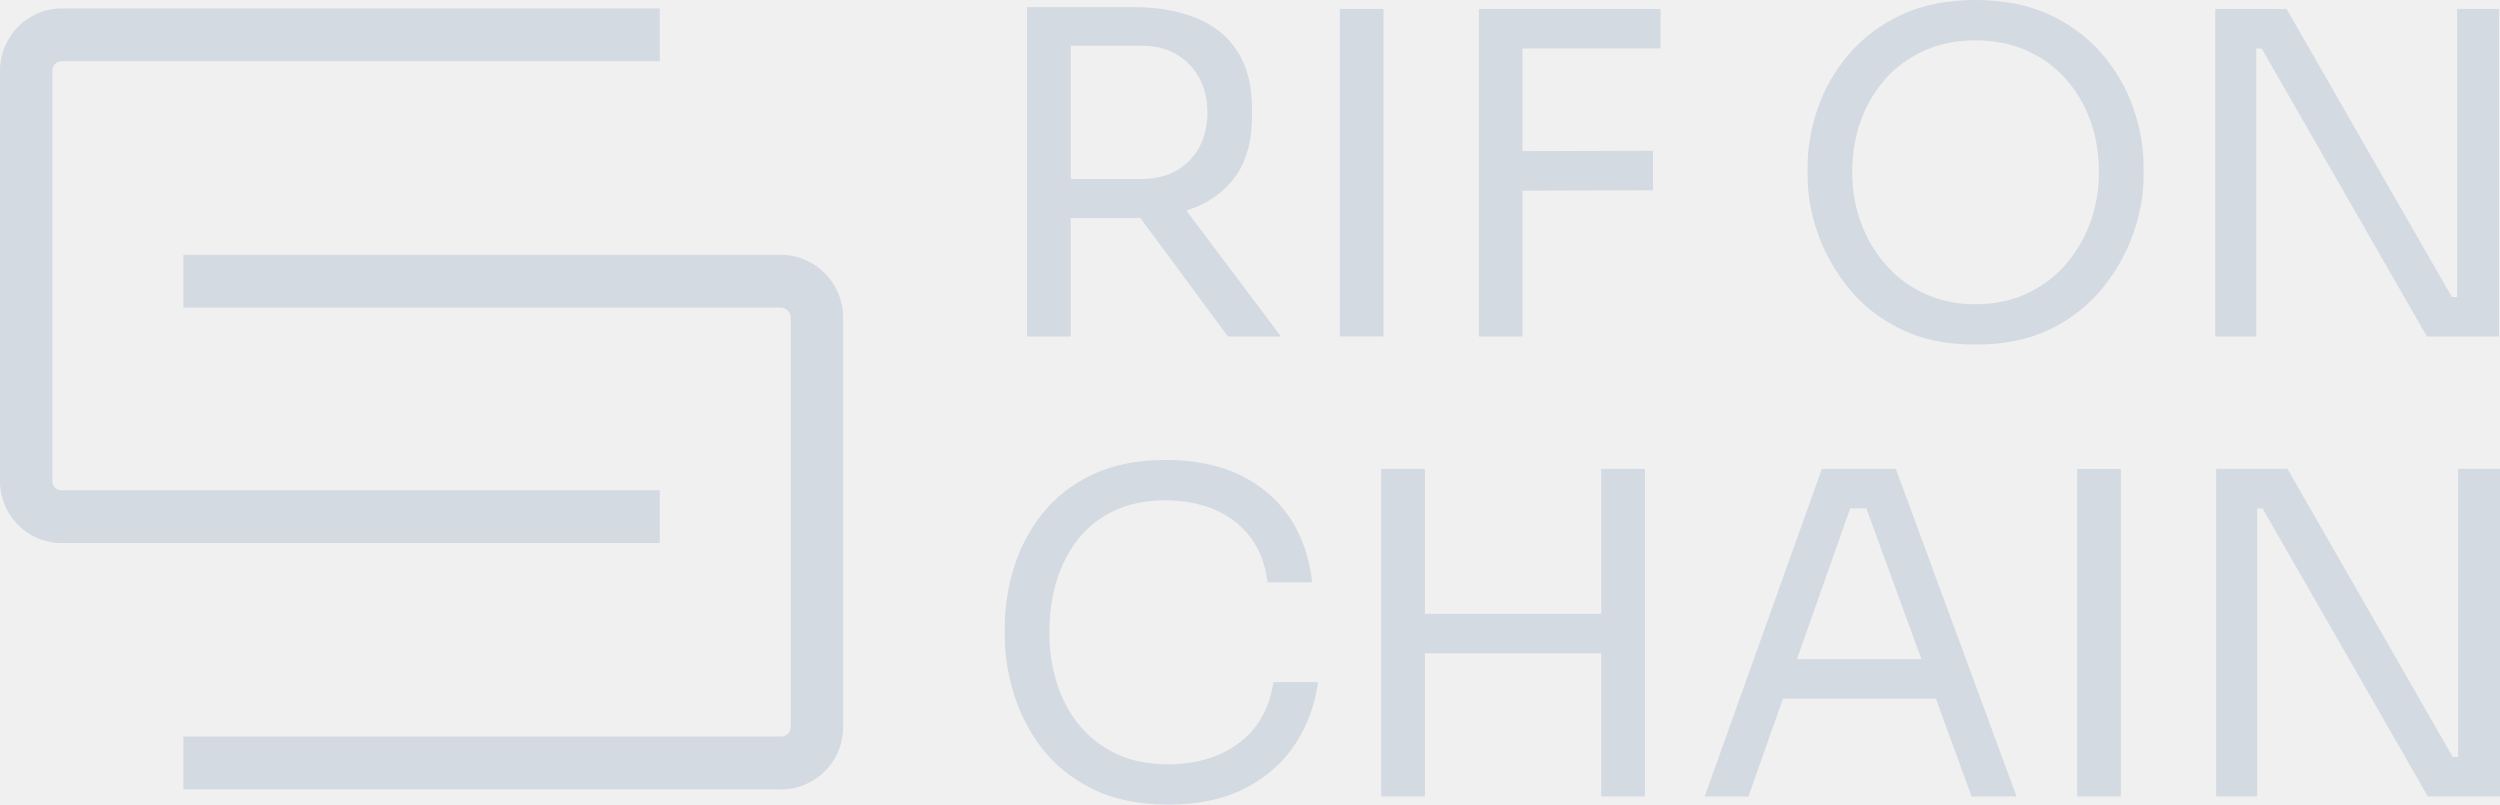
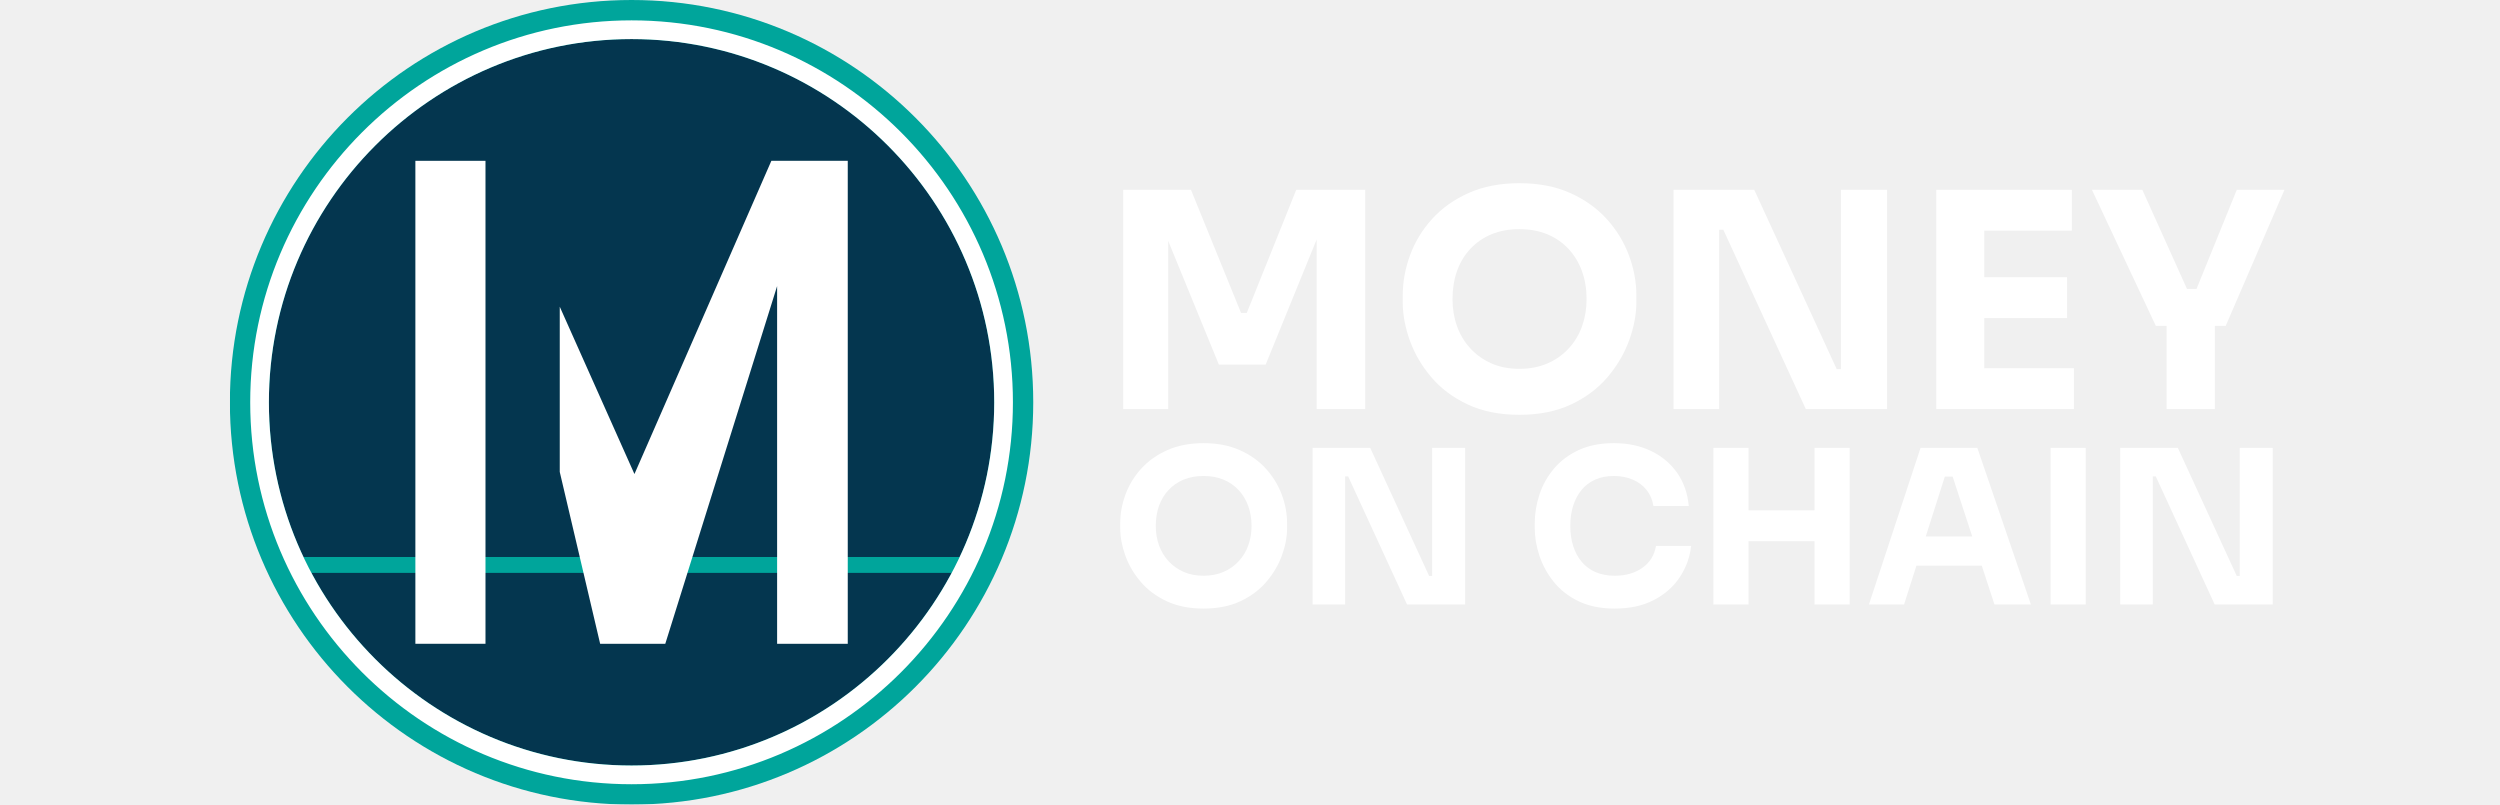
- <svg xmlns="http://www.w3.org/2000/svg" width="174" height="56" viewBox="0 0 174 56">
+ <svg xmlns="http://www.w3.org/2000/svg" xmlns:xlink="http://www.w3.org/1999/xlink" width="174" height="56" viewBox="0 0 174 56">
+   <defs>
+     <polygon id="a" points="0 56 143 56 143 0 0 0" />
+   </defs>
  <g fill="none" fill-rule="evenodd">
    <rect width="174" height="56" />
-     <g fill="#D4DAE2" fill-rule="nonzero">
-       <path d="M71.481,23.421 L71.481,0.498 L74.52,0.498 L74.52,23.421 L71.481,23.421 Z M73.371,15.175 L73.371,12.458 L79.45,12.458 C80.398,12.458 81.217,12.26 81.898,11.866 C82.578,11.469 83.107,10.926 83.479,10.225 C83.851,9.528 84.037,8.73 84.037,7.835 C84.037,6.939 83.851,6.145 83.479,5.444 C83.107,4.747 82.578,4.196 81.898,3.788 C81.213,3.383 80.398,3.181 79.45,3.181 L73.371,3.181 L73.371,0.495 L78.892,0.495 C80.547,0.495 81.994,0.746 83.233,1.244 C84.476,1.742 85.436,2.514 86.116,3.556 C86.797,4.597 87.14,5.939 87.14,7.584 L87.14,8.082 C87.14,9.727 86.794,11.072 86.102,12.11 C85.41,13.151 84.446,13.919 83.218,14.422 C81.987,14.92 80.547,15.171 78.892,15.171 L73.371,15.171 L73.371,15.175 Z M85.465,23.421 L77.962,13.271 L81.529,13.271 L89.16,23.421 L85.469,23.421 L85.465,23.421 Z" />
-       <polygon points="93.252 23.421 93.252 .622 96.291 .622 96.291 23.421 93.252 23.421" />
-       <path d="M102.925 23.421 102.925.622 105.964.622 105.964 23.421 102.925 23.421ZM105.343 3.372 105.343.622 115.577.622 115.577 3.372 105.343 3.372ZM105.343 13.271 105.343 10.521 115.049 10.491 115.049 13.241 105.343 13.271ZM137.501 23.983C135.473 23.983 133.728 23.62 132.259 22.889 130.789 22.162 129.58 21.203 128.632 20.016 127.679 18.828 126.972 17.558 126.507 16.205 126.042 14.852 125.808 13.549 125.808 12.301L125.808 11.615C125.808 10.263 126.046 8.899 126.522 7.524 126.998 6.149 127.72 4.893 128.691 3.762 129.662 2.627 130.879 1.716 132.337 1.03 133.795.345 135.514 0 137.501 0 139.487 0 141.206.345 142.664 1.03 144.123 1.716 145.335 2.627 146.31 3.762 147.281 4.897 148.007 6.152 148.479 7.524 148.955 8.899 149.193 10.263 149.193 11.615L149.193 12.301C149.193 13.549 148.959 14.852 148.494 16.205 148.029 17.558 147.322 18.828 146.37 20.016 145.417 21.203 144.208 22.159 142.742 22.889 141.277 23.616 139.528 23.983 137.501 23.983L137.501 23.983ZM137.501 21.173C138.825 21.173 140.015 20.922 141.083 20.424 142.151 19.926 143.051 19.244 143.795 18.378 144.539 17.513 145.109 16.535 145.499 15.441 145.893 14.347 146.087 13.196 146.087 11.99 146.087 10.72 145.89 9.532 145.499 8.43 145.105 7.329 144.539 6.355 143.795 5.512 143.051 4.669 142.147 4.009 141.083 3.53 140.019 3.05 138.825 2.81 137.501 2.81 136.176 2.81 134.982 3.05 133.918 3.53 132.854 4.009 131.95 4.669 131.206 5.512 130.462 6.355 129.893 7.329 129.502 8.43 129.108 9.536 128.914 10.72 128.914 11.99 128.914 13.26 129.111 14.347 129.502 15.441 129.893 16.535 130.462 17.513 131.206 18.378 131.95 19.244 132.854 19.926 133.918 20.424 134.982 20.922 136.176 21.173 137.501 21.173Z" />
-       <polygon points="154.182 23.421 154.182 .622 159.145 .622 170.648 20.671 171.641 20.671 171.02 21.233 171.02 .622 173.937 .622 173.937 23.421 168.914 23.421 157.411 3.372 156.418 3.372 157.039 2.81 157.039 23.421 154.186 23.421" />
-       <path d="M81.314 55.996C79.245 55.996 77.482 55.633 76.027 54.902 74.569 54.175 73.397 53.227 72.508 52.058 71.619 50.893 70.968 49.627 70.555 48.263 70.142 46.899 69.933 45.584 69.933 44.314L69.933 43.628C69.933 42.253 70.145 40.878 70.569 39.506 70.994 38.131 71.648 36.884 72.538 35.76 73.427 34.636 74.584 33.729 76.009 33.043 77.437 32.358 79.141 32.013 81.124 32.013 83.107 32.013 84.885 32.369 86.332 33.073 87.779 33.781 88.925 34.771 89.773 36.041 90.622 37.311 91.139 38.81 91.325 40.537L88.226 40.537C88.058 39.248 87.645 38.18 86.983 37.337 86.321 36.494 85.491 35.865 84.487 35.449 83.482 35.033 82.363 34.823 81.124 34.823 79.781 34.823 78.602 35.059 77.59 35.527 76.578 35.996 75.733 36.651 75.064 37.494 74.39 38.337 73.884 39.312 73.546 40.413 73.203 41.519 73.036 42.714 73.036 44.006 73.036 45.299 73.207 46.401 73.546 47.506 73.888 48.611 74.401 49.589 75.097 50.443 75.789 51.298 76.652 51.968 77.686 52.459 78.721 52.95 79.93 53.194 81.314 53.194 83.256 53.194 84.889 52.707 86.213 51.725 87.538 50.747 88.341 49.331 88.631 47.476L91.734 47.476C91.526 49.038 91.005 50.466 90.168 51.755 89.331 53.048 88.174 54.078 86.697 54.846 85.22 55.614 83.423 56 81.317 56L81.314 55.996ZM96.135 55.434 96.135 32.635 99.175 32.635 99.175 55.434 96.135 55.434ZM98.553 45.471 98.553 42.721 112.073 42.721 112.073 45.471 98.553 45.471 98.553 45.471ZM111.451 55.434 111.451 32.635 114.491 32.635 114.491 55.434 111.451 55.434ZM118.646 55.434 126.801 32.635 131.95 32.635 140.354 55.434 137.222 55.434 129.625 34.636 131.113 35.385 127.456 35.385 129.037 34.636 121.69 55.434 118.65 55.434 118.646 55.434ZM123.516 48.626 124.539 45.876 134.309 45.876 135.332 48.626 123.516 48.626Z" />
-       <polygon points="144.573 55.434 144.573 32.635 147.612 32.635 147.612 55.434" />
-       <polygon points="154.245 55.434 154.245 32.635 159.208 32.635 170.711 52.684 171.705 52.684 171.083 53.246 171.083 32.635 174 32.635 174 55.434 168.978 55.434 157.475 35.385 156.481 35.385 157.103 34.823 157.103 55.434 154.249 55.434" />
-       <path d="M45.919,37.794 L4.275,37.794 C1.916,37.794 0,35.861 0,33.489 L0,4.916 C0,2.529 1.927,0.588 4.297,0.588 L45.919,0.588 L45.919,4.26 L4.297,4.26 C3.936,4.26 3.646,4.556 3.646,4.916 L3.646,33.489 C3.646,33.838 3.929,34.122 4.275,34.122 L45.915,34.122 L45.915,37.794 L45.919,37.794 Z" />
-       <path d="M54.368,54.936 L12.764,54.936 L12.764,51.264 L54.368,51.264 C54.736,51.264 55.034,50.964 55.034,50.593 L55.034,22.11 C55.034,21.72 54.717,21.406 54.334,21.406 L12.764,21.406 L12.764,17.734 L54.334,17.734 C56.734,17.734 58.683,19.697 58.683,22.114 L58.683,50.597 C58.683,52.991 56.749,54.943 54.368,54.943 L54.368,54.936 Z" />
+     <g transform="translate(16)">
+       <polygon fill="#FFF" points="65.306 16.764 68.834 25.378 72.09 25.378 75.639 16.668 75.639 28.472 79.02 28.472 79.02 13.21 74.219 13.21 70.775 21.782 70.378 21.782 66.892 13.21 62.175 13.21 62.175 28.472 65.306 28.472" />
+       <path fill="#FFF" d="M91.701,25.295 C91.124,25.546 90.473,25.671 89.75,25.671 C89.026,25.671 88.379,25.546 87.809,25.295 C87.238,25.044 86.747,24.696 86.337,24.249 C85.926,23.803 85.617,23.287 85.408,22.702 C85.199,22.116 85.095,21.489 85.095,20.821 C85.095,20.11 85.199,19.458 85.408,18.866 C85.617,18.274 85.926,17.758 86.337,17.319 C86.747,16.879 87.238,16.542 87.809,16.305 C88.379,16.068 89.026,15.949 89.75,15.949 C90.473,15.949 91.12,16.068 91.691,16.305 C92.262,16.542 92.752,16.879 93.163,17.319 C93.573,17.758 93.886,18.274 94.102,18.866 C94.318,19.458 94.426,20.11 94.426,20.821 C94.426,21.489 94.321,22.116 94.113,22.702 C93.904,23.287 93.594,23.803 93.184,24.249 C92.773,24.696 92.279,25.044 91.701,25.295 M95.887,26.246 C96.555,25.459 97.056,24.604 97.39,23.685 C97.724,22.765 97.891,21.88 97.891,21.03 L97.891,20.57 C97.891,19.622 97.717,18.685 97.369,17.758 C97.021,16.831 96.506,15.991 95.824,15.238 C95.142,14.486 94.293,13.883 93.278,13.43 C92.262,12.977 91.086,12.75 89.75,12.75 C88.414,12.75 87.238,12.977 86.222,13.43 C85.206,13.883 84.357,14.486 83.676,15.238 C82.993,15.991 82.482,16.831 82.141,17.758 C81.8,18.685 81.63,19.622 81.63,20.57 L81.63,21.03 C81.63,21.88 81.793,22.765 82.12,23.685 C82.447,24.604 82.945,25.459 83.613,26.246 C84.281,27.033 85.126,27.667 86.149,28.148 C87.172,28.629 88.372,28.87 89.75,28.87 C91.127,28.87 92.328,28.629 93.35,28.148 C94.373,27.667 95.219,27.033 95.887,26.246" />
+       <polygon fill="#FFF" points="103.652 15.991 103.944 15.991 109.685 28.473 115.342 28.473 115.342 13.21 112.127 13.21 112.127 25.691 111.835 25.691 106.095 13.21 100.479 13.21 100.479 28.473 103.652 28.473" />
+       <polygon fill="#FFF" points="122.105 28.472 128.346 28.472 128.346 25.629 122.105 25.629 122.105 22.137 127.866 22.137 127.866 19.294 122.105 19.294 122.105 16.054 128.2 16.054 128.2 13.21 122.105 13.21 121.687 13.21 118.765 13.21 118.765 28.472 121.687 28.472" />
+       <polygon fill="#FFF" points="134.796 22.681 134.796 28.473 138.157 28.473 138.157 22.681 138.909 22.681 143 13.21 139.681 13.21 136.877 20.11 136.215 20.11 133.106 13.21 129.599 13.21 134.045 22.681" />
+       <path fill="#FFF" d="M70.883,37.952 C70.734,38.369 70.513,38.738 70.22,39.056 C69.926,39.375 69.573,39.624 69.161,39.803 C68.748,39.982 68.283,40.072 67.767,40.072 C67.25,40.072 66.788,39.982 66.38,39.803 C65.972,39.624 65.622,39.375 65.329,39.056 C65.035,38.738 64.815,38.369 64.665,37.952 C64.516,37.533 64.442,37.086 64.442,36.608 C64.442,36.1 64.516,35.634 64.665,35.211 C64.815,34.788 65.035,34.42 65.329,34.106 C65.622,33.792 65.972,33.551 66.38,33.382 C66.788,33.213 67.25,33.128 67.767,33.128 C68.283,33.128 68.746,33.213 69.153,33.382 C69.561,33.551 69.911,33.792 70.205,34.106 C70.498,34.42 70.721,34.788 70.875,35.211 C71.03,35.634 71.107,36.1 71.107,36.608 C71.107,37.086 71.032,37.533 70.883,37.952 M72.105,32.62 C71.619,32.082 71.012,31.652 70.286,31.329 C69.561,31.005 68.721,30.843 67.767,30.843 C66.813,30.843 65.972,31.005 65.247,31.329 C64.521,31.652 63.915,32.082 63.428,32.62 C62.94,33.158 62.575,33.758 62.332,34.42 C62.088,35.082 61.967,35.751 61.967,36.428 L61.967,36.757 C61.967,37.364 62.083,37.996 62.317,38.653 C62.55,39.31 62.906,39.92 63.383,40.482 C63.86,41.045 64.464,41.498 65.194,41.842 C65.925,42.185 66.783,42.357 67.767,42.357 C68.751,42.357 69.608,42.185 70.339,41.842 C71.069,41.498 71.673,41.045 72.15,40.482 C72.628,39.92 72.985,39.31 73.224,38.653 C73.463,37.996 73.581,37.364 73.581,36.757 L73.581,36.428 C73.581,35.751 73.457,35.082 73.209,34.42 C72.96,33.758 72.593,33.158 72.105,32.62" />
+       <polygon fill="#FFF" points="83.676 40.087 83.467 40.087 79.367 31.172 75.356 31.172 75.356 42.073 77.622 42.073 77.622 33.158 77.831 33.158 81.931 42.073 85.972 42.073 85.972 31.172 83.676 31.172" />
+       <path fill="#FFF" d="M98.31,39.519 C97.788,39.887 97.149,40.072 96.394,40.072 C95.897,40.072 95.455,39.99 95.067,39.826 C94.68,39.662 94.354,39.422 94.091,39.109 C93.827,38.795 93.628,38.427 93.494,38.003 C93.36,37.581 93.293,37.115 93.293,36.608 C93.293,36.09 93.36,35.62 93.494,35.196 C93.628,34.773 93.822,34.407 94.076,34.099 C94.329,33.79 94.645,33.551 95.022,33.382 C95.4,33.213 95.833,33.128 96.32,33.128 C96.807,33.128 97.246,33.213 97.639,33.382 C98.032,33.551 98.352,33.79 98.601,34.099 C98.849,34.407 99.008,34.781 99.078,35.219 L101.538,35.219 C101.459,34.343 101.193,33.579 100.741,32.926 C100.288,32.274 99.685,31.764 98.929,31.396 C98.173,31.028 97.304,30.843 96.32,30.843 C95.375,30.843 94.558,31.005 93.867,31.329 C93.176,31.653 92.604,32.083 92.152,32.62 C91.7,33.158 91.364,33.757 91.146,34.42 C90.927,35.082 90.818,35.751 90.818,36.429 L90.818,36.757 C90.818,37.374 90.925,38.009 91.138,38.661 C91.352,39.313 91.683,39.92 92.13,40.483 C92.577,41.046 93.153,41.498 93.859,41.842 C94.565,42.185 95.41,42.357 96.394,42.357 C97.438,42.357 98.34,42.16 99.1,41.767 C99.861,41.374 100.462,40.847 100.905,40.184 C101.347,39.522 101.613,38.793 101.702,37.996 L99.257,37.996 C99.147,38.644 98.832,39.151 98.31,39.519" />
+       <polygon fill="#FFF" points="110.29 35.518 105.698 35.518 105.698 31.172 103.252 31.172 103.252 42.073 105.698 42.073 105.698 37.668 110.29 37.668 110.29 42.073 112.736 42.073 112.736 31.172 110.29 31.172" />
+       <path fill="#FFF" d="M118.032,37.339 L119.36,33.173 L119.905,33.173 L121.267,37.339 L118.032,37.339 Z M117.671,31.172 L114.077,42.073 L116.523,42.073 L117.384,39.37 L121.931,39.37 L122.815,42.073 L125.35,42.073 L121.622,31.172 L117.671,31.172 Z" />
+       <mask id="b" fill="#fff">
+         <use xlink:href="#a" />
+       </mask>
+       <polygon fill="#FFF" points="126.721 42.073 129.167 42.073 129.167 31.172 126.721 31.172" mask="url(#b)" />
+       <polygon fill="#FFF" points="139.887 40.087 139.678 40.087 135.578 31.172 131.567 31.172 131.567 42.073 133.833 42.073 133.833 33.158 134.042 33.158 138.142 42.073 142.183 42.073 142.183 31.172 139.887 31.172" mask="url(#b)" />
+       <path fill="#00A59B" d="M55.914,28 C55.914,43.464 43.397,56 27.957,56 C12.517,56 0,43.464 0,28 C0,12.536 12.517,0 27.957,0 C43.397,0 55.914,12.536 55.914,28" mask="url(#b)" />
+       <path fill="#04364F" d="M27.957,2.72 C14.039,2.72 2.715,14.06 2.715,28 C2.715,41.94 14.039,53.28 27.957,53.28 C41.875,53.28 53.198,41.94 53.198,28 C53.198,14.06 41.875,2.72 27.957,2.72" mask="url(#b)" />
+       <polygon fill="#00A59B" points="3.845 39.872 53.198 39.872 53.198 38.767 3.845 38.767" mask="url(#b)" />
+       <path fill="#FFF" d="M2.065,28 C2.065,13.678 13.657,2.068 27.957,2.068 L27.957,2.068 C13.657,2.068 2.065,13.678 2.065,28 C2.065,42.322 13.657,53.932 27.957,53.932 L27.957,53.932 C13.657,53.932 2.065,42.322 2.065,28 M27.957,53.28 C14.039,53.28 2.715,41.94 2.715,28 C2.715,14.06 14.039,2.72 27.957,2.72 C41.875,2.72 53.198,14.06 53.198,28 C53.198,41.94 41.875,53.28 27.957,53.28 M27.957,1.417 C13.322,1.417 1.415,13.342 1.415,28 C1.415,42.658 13.322,54.583 27.957,54.583 C42.592,54.583 54.499,42.658 54.499,28 C54.499,13.342 42.592,1.417 27.957,1.417" mask="url(#b)" />
+       <polygon fill="#FFF" points="12.91 44.807 17.79 44.807 17.79 11.193 12.91 11.193" mask="url(#b)" />
+       <polygon fill="#FFF" points="37.687 11.193 28.157 32.994 22.959 21.347 22.959 32.846 25.77 44.807 30.304 44.807 38.087 19.913 38.087 44.807 43.004 44.807 43.004 11.193" mask="url(#b)" />
    </g>
  </g>
</svg>
